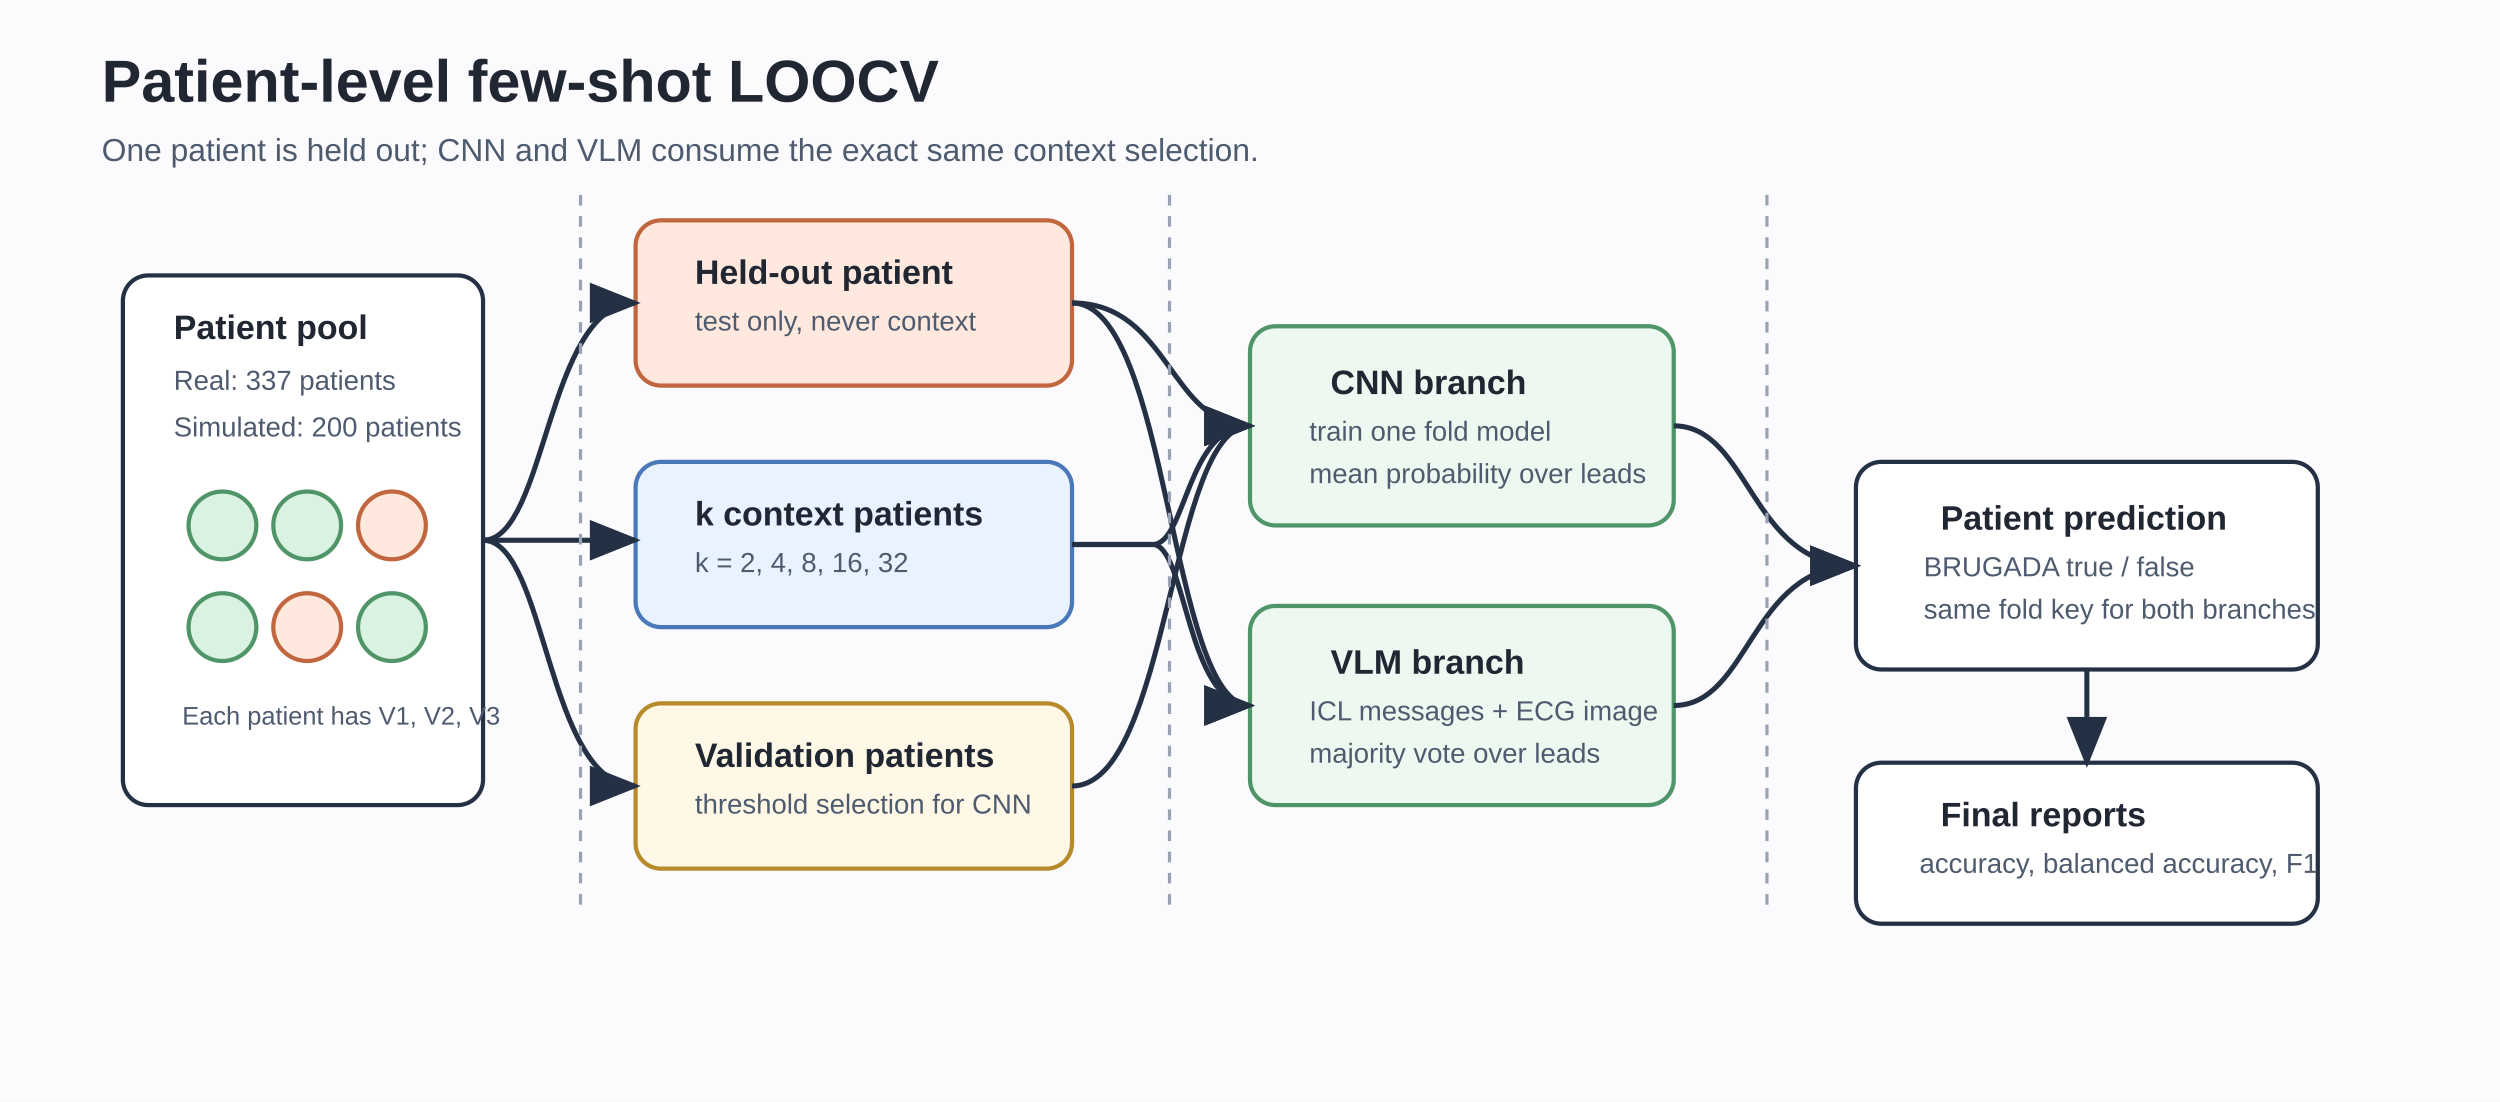
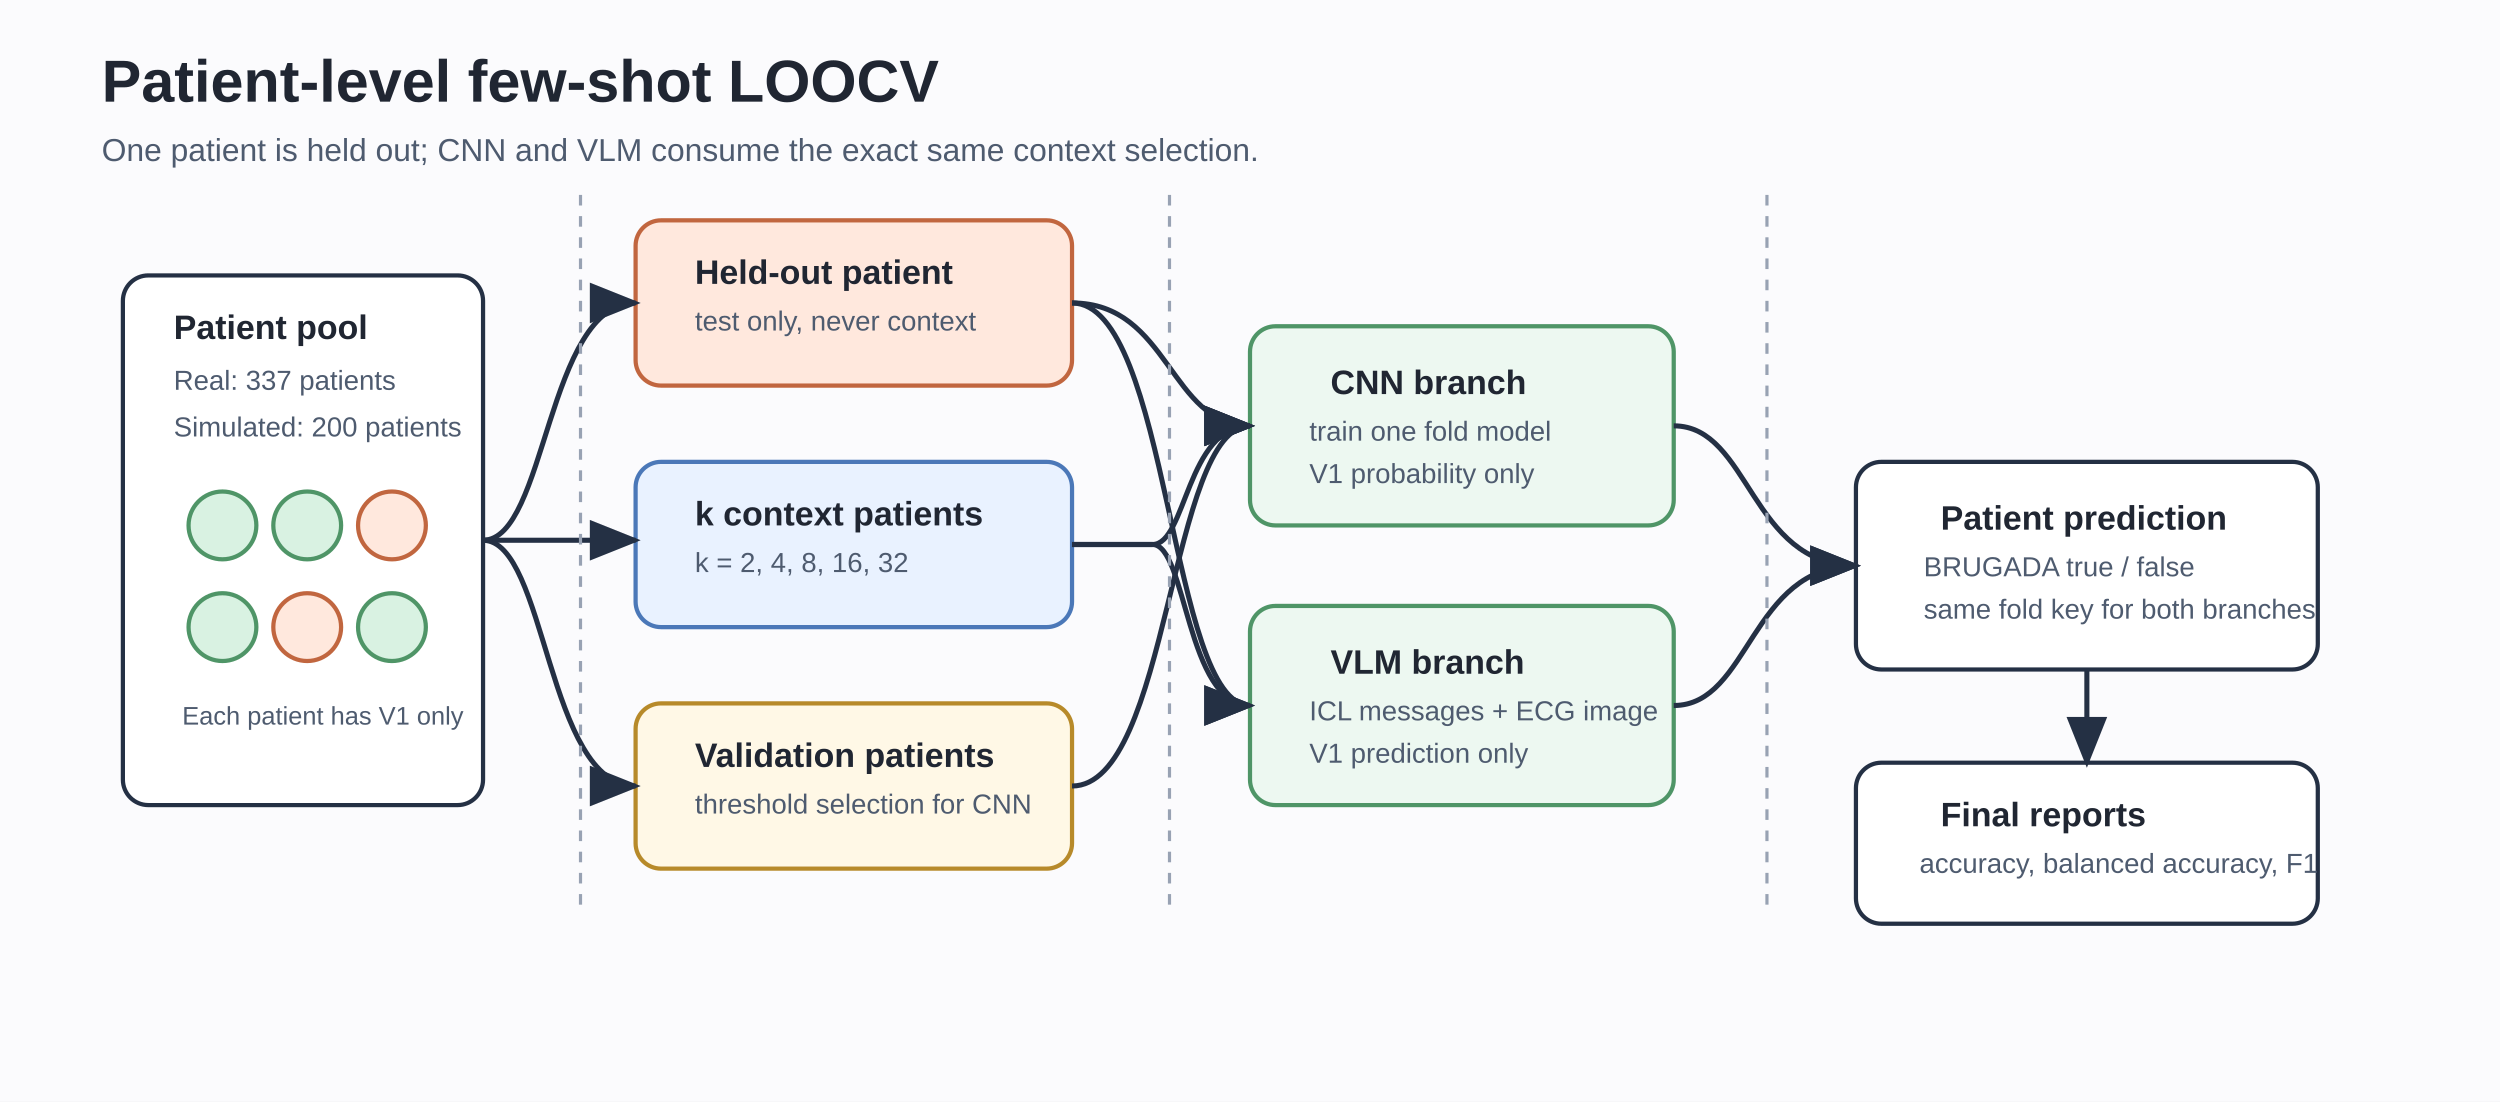
<svg xmlns="http://www.w3.org/2000/svg" width="1180" height="520" viewBox="0 0 1180 520" role="img" aria-labelledby="title desc">
  <defs>
    <style>
      .bg { fill: #fbfbfd; }
      .box { fill: #ffffff; stroke: #243044; stroke-width: 2; rx: 12; }
      .test { fill: #ffe8dd; stroke: #c1663f; stroke-width: 2; rx: 12; }
      .context { fill: #e9f2ff; stroke: #4b78b8; stroke-width: 2; rx: 12; }
      .valid { fill: #fff8e6; stroke: #b78a2a; stroke-width: 2; rx: 12; }
      .model { fill: #edf8f1; stroke: #4f9567; stroke-width: 2; rx: 12; }
      .title { font: 700 28px Arial, sans-serif; fill: #202632; }
      .subtitle { font: 400 15px Arial, sans-serif; fill: #4e5b6f; }
      .label { font: 700 16px Arial, sans-serif; fill: #202632; }
      .small { font: 400 13px Arial, sans-serif; fill: #4e5b6f; }
      .tiny { font: 400 12px Arial, sans-serif; fill: #4e5b6f; }
      .arrow { stroke: #243044; stroke-width: 2.4; fill: none; marker-end: url(#arrowhead); }
      .line { stroke: #98a2b3; stroke-width: 1.5; fill: none; stroke-dasharray: 5 5; }
    </style>
    <marker id="arrowhead" markerWidth="10" markerHeight="8" refX="9" refY="4" orient="auto">
      <path d="M0,0 L10,4 L0,8 Z" fill="#243044" />
    </marker>
  </defs>
  <rect class="bg" x="0" y="0" width="1180" height="520" />
  <text class="title" x="48" y="48">Patient-level few-shot LOOCV</text>
  <text class="subtitle" x="48" y="76">One patient is held out; CNN and VLM consume the exact same context selection.</text>
  <rect class="box" x="58" y="130" width="170" height="250" />
  <text class="label" x="82" y="160">Patient pool</text>
  <text class="small" x="82" y="184">Real: 337 patients</text>
  <text class="small" x="82" y="206">Simulated: 200 patients</text>
  <circle cx="105" cy="248" r="16" fill="#d9f2e2" stroke="#4f9567" stroke-width="2" />
  <circle cx="145" cy="248" r="16" fill="#d9f2e2" stroke="#4f9567" stroke-width="2" />
  <circle cx="185" cy="248" r="16" fill="#ffe8dd" stroke="#c1663f" stroke-width="2" />
  <circle cx="105" cy="296" r="16" fill="#d9f2e2" stroke="#4f9567" stroke-width="2" />
  <circle cx="145" cy="296" r="16" fill="#ffe8dd" stroke="#c1663f" stroke-width="2" />
  <circle cx="185" cy="296" r="16" fill="#d9f2e2" stroke="#4f9567" stroke-width="2" />
-   <text class="tiny" x="86" y="342">Each patient has V1, V2, V3</text>
+   <text class="tiny" x="86" y="342">Each patient has V1 only</text>
  <rect class="test" x="300" y="104" width="206" height="78" />
  <text class="label" x="328" y="134">Held-out patient</text>
  <text class="small" x="328" y="156">test only, never context</text>
  <rect class="context" x="300" y="218" width="206" height="78" />
  <text class="label" x="328" y="248">k context patients</text>
  <text class="small" x="328" y="270">k = 2, 4, 8, 16, 32</text>
  <rect class="valid" x="300" y="332" width="206" height="78" />
  <text class="label" x="328" y="362">Validation patients</text>
  <text class="small" x="328" y="384">threshold selection for CNN</text>
  <path class="arrow" d="M228 255 C258 255 258 143 300 143" />
  <path class="arrow" d="M228 255 H300" />
  <path class="arrow" d="M228 255 C258 255 258 371 300 371" />
  <rect class="model" x="590" y="154" width="200" height="94" />
  <text class="label" x="628" y="186">CNN branch</text>
  <text class="small" x="618" y="208">train one fold model</text>
-   <text class="small" x="618" y="228">mean probability over leads</text>
+   <text class="small" x="618" y="228">V1 probability only</text>
  <rect class="model" x="590" y="286" width="200" height="94" />
  <text class="label" x="628" y="318">VLM branch</text>
  <text class="small" x="618" y="340">ICL messages + ECG image</text>
-   <text class="small" x="618" y="360">majority vote over leads</text>
+   <text class="small" x="618" y="360">V1 prediction only</text>
  <path class="arrow" d="M506 143 C552 143 552 201 590 201" />
  <path class="arrow" d="M506 257 H544 C560 257 560 201 590 201" />
  <path class="arrow" d="M506 371 C552 371 552 201 590 201" />
  <path class="arrow" d="M506 143 C552 143 552 333 590 333" />
  <path class="arrow" d="M506 257 H544 C560 257 560 333 590 333" />
  <rect class="box" x="876" y="218" width="218" height="98" />
  <text class="label" x="916" y="250">Patient prediction</text>
  <text class="small" x="908" y="272">BRUGADA true / false</text>
  <text class="small" x="908" y="292">same fold key for both branches</text>
  <path class="arrow" d="M790 201 C826 201 826 267 876 267" />
  <path class="arrow" d="M790 333 C826 333 826 267 876 267" />
  <rect class="box" x="876" y="360" width="218" height="76" />
  <text class="label" x="916" y="390">Final reports</text>
  <text class="small" x="906" y="412">accuracy, balanced accuracy, F1</text>
  <path class="arrow" d="M985 316 V360" />
  <path class="line" d="M274 92 V432" />
  <path class="line" d="M552 92 V432" />
  <path class="line" d="M834 92 V432" />
</svg>
